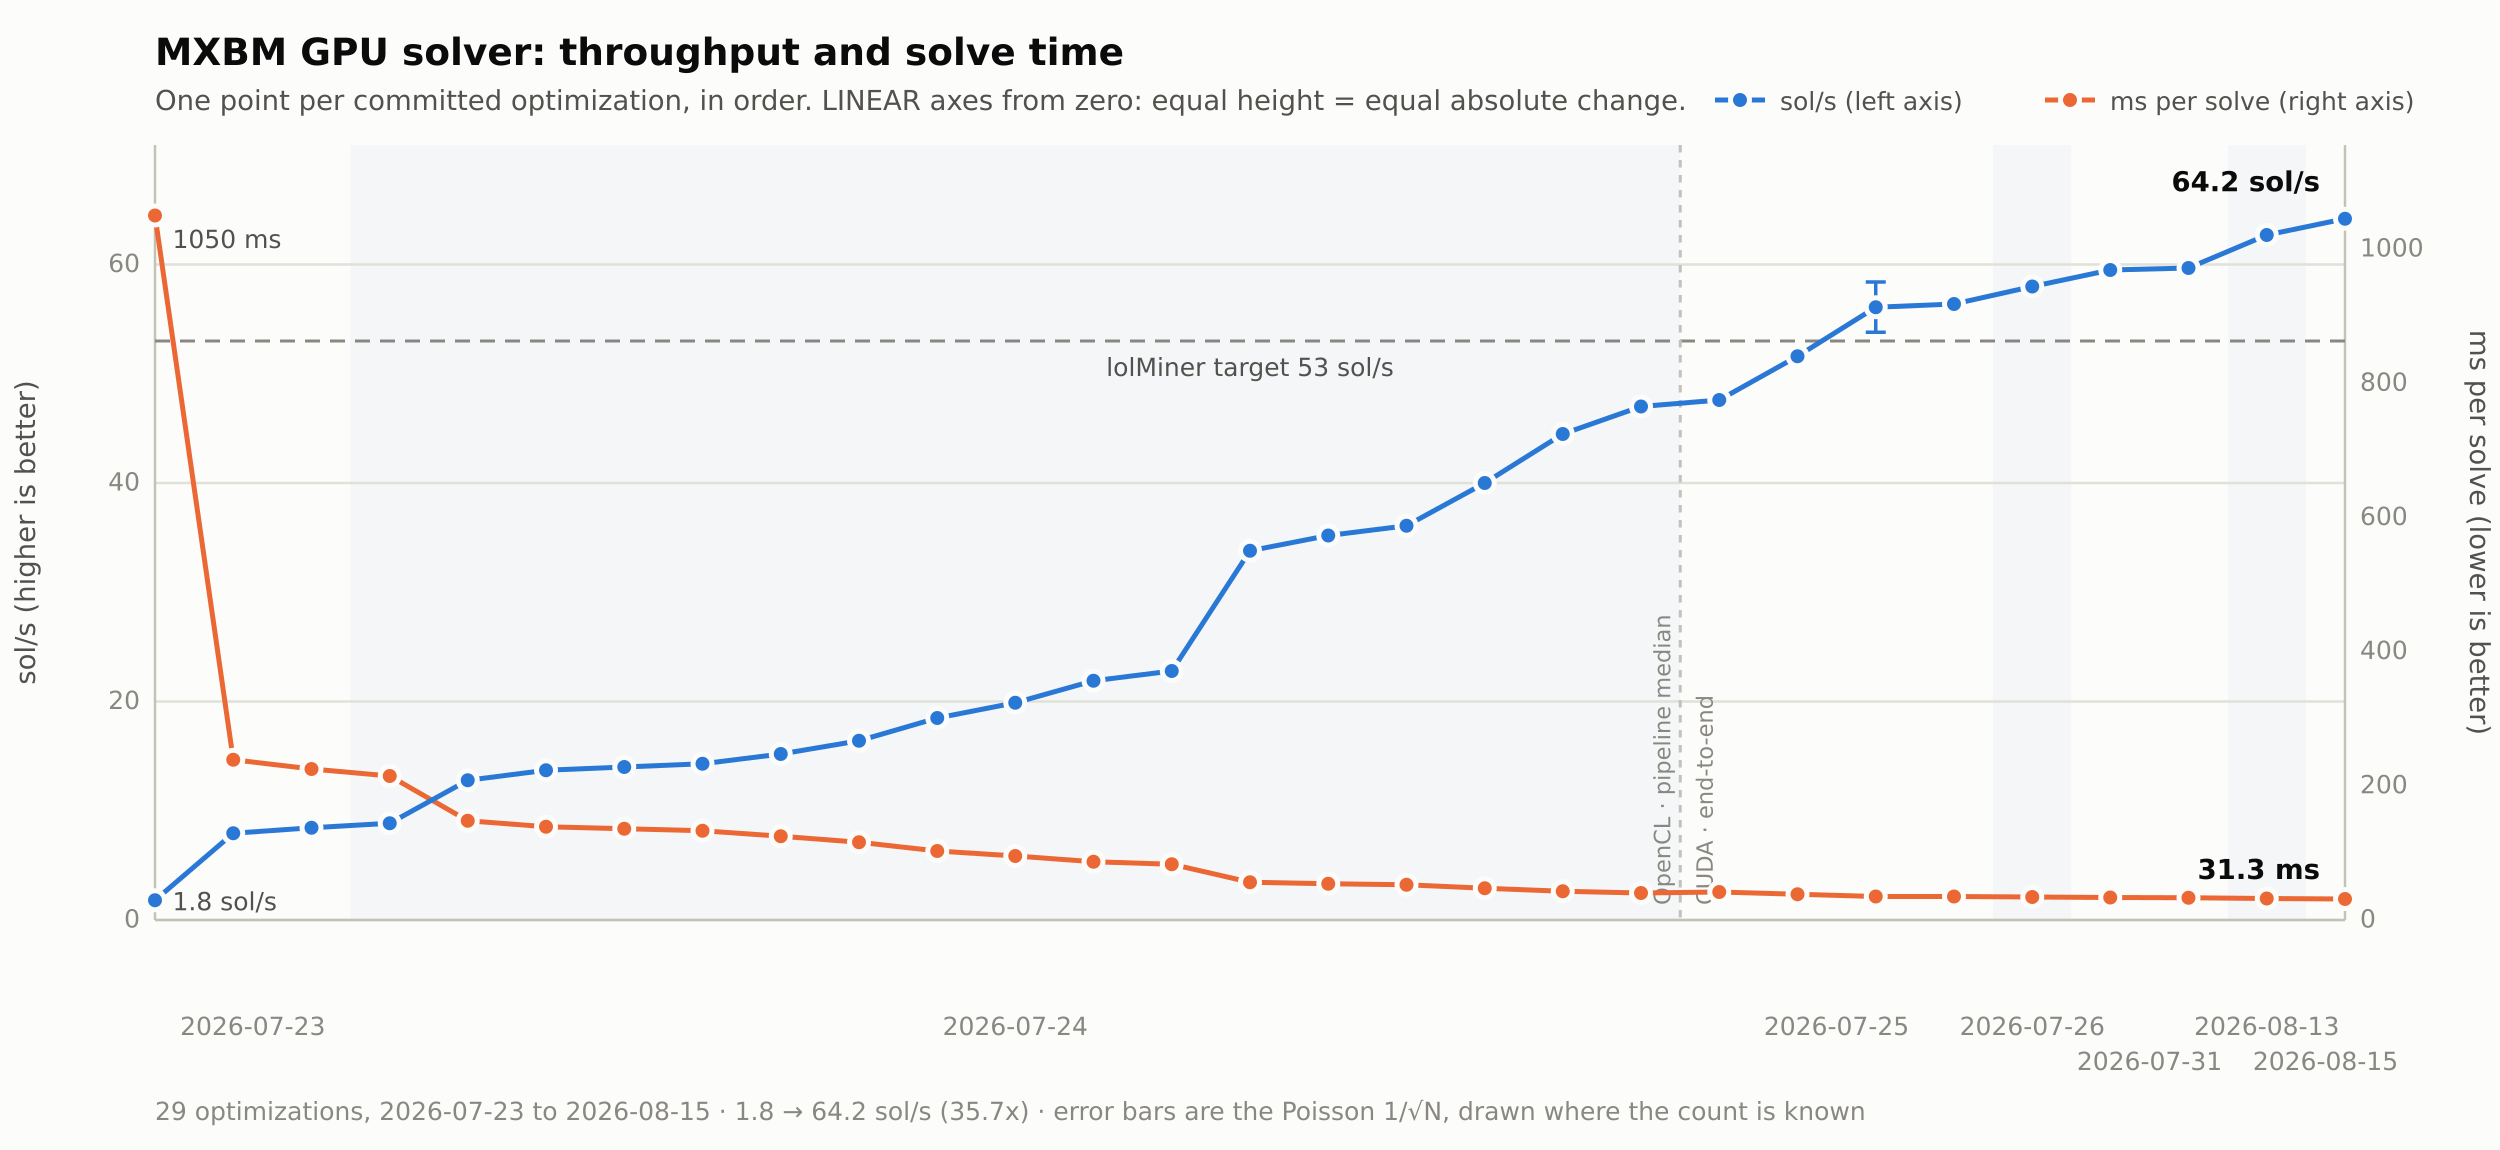
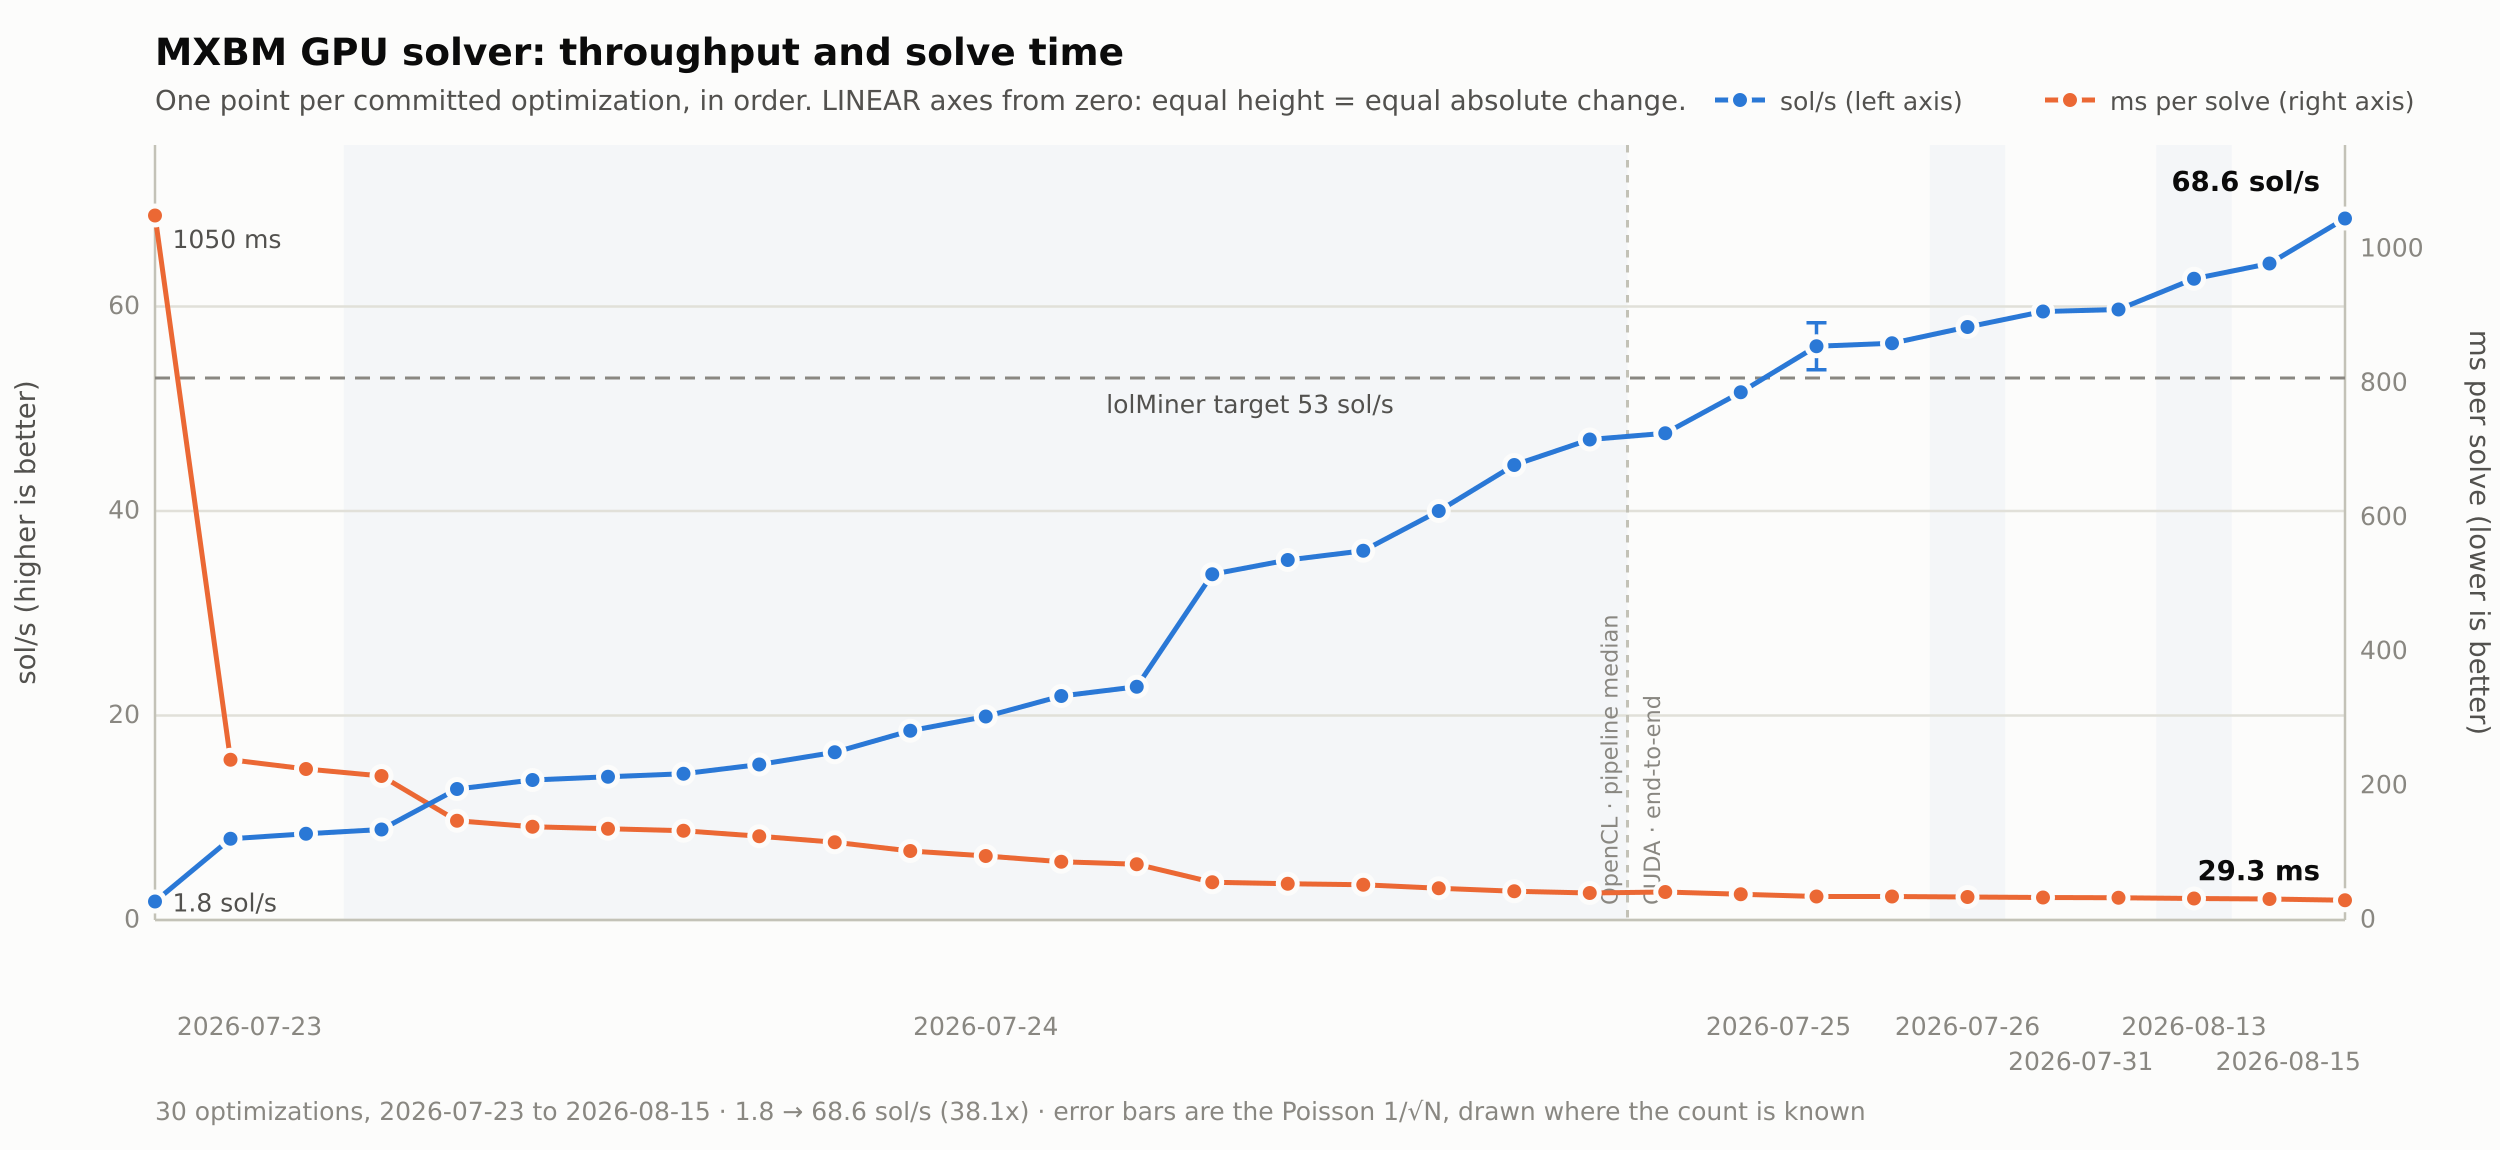
<svg xmlns="http://www.w3.org/2000/svg" width="1000" height="460" viewBox="0 0 1000 460" font-family="DejaVu Sans, Helvetica, Arial, sans-serif">
  <rect width="1000" height="460" fill="#fcfcfb" />
  <text x="62" y="26" font-size="15" font-weight="bold" fill="#0b0b0b">MXBM GPU solver: throughput and solve time</text>
  <text x="62" y="44" font-size="11" fill="#52514e">One point per committed optimization, in order. LINEAR axes from zero: equal height = equal absolute change.</text>
  <line x1="686" y1="40" x2="706" y2="40" stroke="#2a78d6" stroke-width="2" />
  <circle cx="696" cy="40" r="4.8" fill="#fcfcfb" />
  <circle cx="696" cy="40" r="2.8" fill="#2a78d6" />
  <text x="712" y="44" font-size="10" fill="#52514e">sol/s (left axis)</text>
  <line x1="818" y1="40" x2="838" y2="40" stroke="#eb6834" stroke-width="2" />
  <circle cx="828" cy="40" r="4.8" fill="#fcfcfb" />
  <circle cx="828" cy="40" r="2.8" fill="#eb6834" />
  <text x="844" y="44" font-size="10" fill="#52514e">ms per solve (right axis)</text>
-   <text x="101.1" y="414" font-size="10" fill="#898781" text-anchor="middle">2026-07-23</text>
-   <rect x="140.2" y="58" width="531.9" height="310" fill="#f4f6f8" />
-   <text x="406.1" y="414" font-size="10" fill="#898781" text-anchor="middle">2026-07-24</text>
-   <text x="734.6" y="414" font-size="10" fill="#898781" text-anchor="middle">2026-07-25</text>
-   <rect x="797.2" y="58" width="31.3" height="310" fill="#f4f6f8" />
-   <text x="812.9" y="414" font-size="10" fill="#898781" text-anchor="middle">2026-07-26</text>
-   <text x="859.8" y="428" font-size="10" fill="#898781" text-anchor="middle">2026-07-31</text>
-   <rect x="891.1" y="58" width="31.3" height="310" fill="#f4f6f8" />
-   <text x="906.7" y="414" font-size="10" fill="#898781" text-anchor="middle">2026-08-13</text>
-   <text x="930.2" y="428" font-size="10" fill="#898781" text-anchor="middle">2026-08-15</text>
+   <text x="99.8" y="414" font-size="10" fill="#898781" text-anchor="middle">2026-07-23</text>
+   <rect x="137.5" y="58" width="513.5" height="310" fill="#f4f6f8" />
+   <text x="394.3" y="414" font-size="10" fill="#898781" text-anchor="middle">2026-07-24</text>
+   <text x="711.4" y="414" font-size="10" fill="#898781" text-anchor="middle">2026-07-25</text>
+   <rect x="771.9" y="58" width="30.2" height="310" fill="#f4f6f8" />
+   <text x="787.0" y="414" font-size="10" fill="#898781" text-anchor="middle">2026-07-26</text>
+   <text x="832.3" y="428" font-size="10" fill="#898781" text-anchor="middle">2026-07-31</text>
+   <rect x="862.5" y="58" width="30.2" height="310" fill="#f4f6f8" />
+   <text x="877.6" y="414" font-size="10" fill="#898781" text-anchor="middle">2026-08-13</text>
+   <text x="915.3" y="428" font-size="10" fill="#898781" text-anchor="middle">2026-08-15</text>
  <line x1="62" y1="368" x2="938" y2="368" stroke="#e1e0d9" stroke-width="1" />
  <text x="56" y="371" font-size="10" fill="#898781" text-anchor="end">0</text>
-   <line x1="62" y1="280.6" x2="938" y2="280.6" stroke="#e1e0d9" stroke-width="1" />
-   <text x="56" y="283.6" font-size="10" fill="#898781" text-anchor="end">20</text>
-   <line x1="62" y1="193.2" x2="938" y2="193.2" stroke="#e1e0d9" stroke-width="1" />
-   <text x="56" y="196.2" font-size="10" fill="#898781" text-anchor="end">40</text>
-   <line x1="62" y1="105.8" x2="938" y2="105.8" stroke="#e1e0d9" stroke-width="1" />
-   <text x="56" y="108.8" font-size="10" fill="#898781" text-anchor="end">60</text>
+   <line x1="62" y1="286.2" x2="938" y2="286.2" stroke="#e1e0d9" stroke-width="1" />
+   <text x="56" y="289.2" font-size="10" fill="#898781" text-anchor="end">20</text>
+   <line x1="62" y1="204.4" x2="938" y2="204.4" stroke="#e1e0d9" stroke-width="1" />
+   <text x="56" y="207.4" font-size="10" fill="#898781" text-anchor="end">40</text>
+   <line x1="62" y1="122.6" x2="938" y2="122.6" stroke="#e1e0d9" stroke-width="1" />
+   <text x="56" y="125.6" font-size="10" fill="#898781" text-anchor="end">60</text>
  <text x="944" y="371" font-size="10" fill="#898781" text-anchor="start">0</text>
  <text x="944" y="317.3" font-size="10" fill="#898781" text-anchor="start">200</text>
  <text x="944" y="263.6" font-size="10" fill="#898781" text-anchor="start">400</text>
  <text x="944" y="210.0" font-size="10" fill="#898781" text-anchor="start">600</text>
  <text x="944" y="156.3" font-size="10" fill="#898781" text-anchor="start">800</text>
  <text x="944" y="102.6" font-size="10" fill="#898781" text-anchor="start">1000</text>
  <line x1="62" y1="58" x2="62" y2="368" stroke="#c3c2b7" stroke-width="1" />
  <line x1="938" y1="58" x2="938" y2="368" stroke="#c3c2b7" stroke-width="1" />
  <line x1="62" y1="368" x2="938" y2="368" stroke="#c3c2b7" stroke-width="1" />
  <text x="14" y="213" font-size="11" fill="#52514e" text-anchor="middle" transform="rotate(-90 14 213)">sol/s  (higher is better)</text>
  <text x="988" y="213" font-size="11" fill="#52514e" text-anchor="middle" transform="rotate(90 988 213)">ms per solve  (lower is better)</text>
-   <line x1="62" y1="136.4" x2="938" y2="136.4" stroke="#898781" stroke-width="1.2" stroke-dasharray="6 4" />
-   <text x="500" y="150.4" font-size="10" fill="#52514e" text-anchor="middle">lolMiner target 53 sol/s</text>
-   <line x1="672.1" y1="58" x2="672.1" y2="368" stroke="#c3c2b7" stroke-width="1.2" stroke-dasharray="3 3" />
-   <text x="668.1" y="362" font-size="9" fill="#898781" text-anchor="start" transform="rotate(-90 668.1 362)">OpenCL · pipeline median</text>
-   <text x="685.1" y="362" font-size="9" fill="#898781" text-anchor="start" transform="rotate(-90 685.1 362)">CUDA · end-to-end</text>
-   <line x1="750.3" y1="112.8" x2="750.3" y2="132.9" stroke="#2a78d6" stroke-width="1.4" />
-   <line x1="746.3" y1="112.8" x2="754.3" y2="112.8" stroke="#2a78d6" stroke-width="1.4" />
-   <line x1="746.3" y1="132.9" x2="754.3" y2="132.9" stroke="#2a78d6" stroke-width="1.4" />
-   <line x1="812.9" y1="112.8" x2="812.9" y2="116.3" stroke="#2a78d6" stroke-width="1.4" />
-   <line x1="808.9" y1="112.8" x2="816.9" y2="112.8" stroke="#2a78d6" stroke-width="1.4" />
-   <line x1="808.9" y1="116.3" x2="816.9" y2="116.3" stroke="#2a78d6" stroke-width="1.4" />
-   <line x1="906.7" y1="92.7" x2="906.7" y2="95.4" stroke="#2a78d6" stroke-width="1.4" />
-   <line x1="902.7" y1="92.7" x2="910.7" y2="92.7" stroke="#2a78d6" stroke-width="1.4" />
-   <line x1="902.7" y1="95.4" x2="910.7" y2="95.4" stroke="#2a78d6" stroke-width="1.4" />
-   <line x1="938" y1="86.2" x2="938" y2="88.8" stroke="#2a78d6" stroke-width="1.4" />
+   <line x1="62" y1="151.2" x2="938" y2="151.2" stroke="#898781" stroke-width="1.2" stroke-dasharray="6 4" />
+   <text x="500" y="165.2" font-size="10" fill="#52514e" text-anchor="middle">lolMiner target 53 sol/s</text>
+   <line x1="651.0" y1="58" x2="651.0" y2="368" stroke="#c3c2b7" stroke-width="1.2" stroke-dasharray="3 3" />
+   <text x="647.0" y="362" font-size="9" fill="#898781" text-anchor="start" transform="rotate(-90 647.0 362)">OpenCL · pipeline median</text>
+   <text x="664.0" y="362" font-size="9" fill="#898781" text-anchor="start" transform="rotate(-90 664.0 362)">CUDA · end-to-end</text>
+   <line x1="726.6" y1="129.1" x2="726.6" y2="147.9" stroke="#2a78d6" stroke-width="1.4" />
+   <line x1="722.6" y1="129.1" x2="730.6" y2="129.1" stroke="#2a78d6" stroke-width="1.4" />
+   <line x1="722.6" y1="147.9" x2="730.6" y2="147.9" stroke="#2a78d6" stroke-width="1.4" />
+   <line x1="787.0" y1="129.1" x2="787.0" y2="132.4" stroke="#2a78d6" stroke-width="1.4" />
+   <line x1="783.0" y1="129.1" x2="791.0" y2="129.1" stroke="#2a78d6" stroke-width="1.4" />
+   <line x1="783.0" y1="132.4" x2="791.0" y2="132.4" stroke="#2a78d6" stroke-width="1.4" />
+   <line x1="877.6" y1="110.3" x2="877.6" y2="112.8" stroke="#2a78d6" stroke-width="1.4" />
+   <line x1="873.6" y1="110.3" x2="881.6" y2="110.3" stroke="#2a78d6" stroke-width="1.4" />
+   <line x1="873.6" y1="112.8" x2="881.6" y2="112.8" stroke="#2a78d6" stroke-width="1.4" />
+   <line x1="907.8" y1="104.2" x2="907.8" y2="106.6" stroke="#2a78d6" stroke-width="1.4" />
+   <line x1="903.8" y1="104.2" x2="911.8" y2="104.2" stroke="#2a78d6" stroke-width="1.4" />
+   <line x1="903.8" y1="106.6" x2="911.8" y2="106.6" stroke="#2a78d6" stroke-width="1.4" />
+   <line x1="938" y1="86.2" x2="938" y2="88.6" stroke="#2a78d6" stroke-width="1.4" />
  <line x1="934" y1="86.2" x2="942" y2="86.2" stroke="#2a78d6" stroke-width="1.4" />
-   <line x1="934" y1="88.8" x2="942" y2="88.8" stroke="#2a78d6" stroke-width="1.4" />
-   <polyline points="62,86.2 93.3,303.9 124.6,307.6 155.9,310.4 187.1,328.3 218.4,330.7 249.7,331.5 281,332.3 312.3,334.5 343.6,336.9 374.9,340.4 406.1,342.4 437.4,344.7 468.7,345.7 500,352.9 531.3,353.5 562.6,353.9 593.9,355.3 625.1,356.5 656.4,357.2 687.7,356.8 719,357.7 750.3,358.6 781.6,358.6 812.9,358.8 844.1,359.0 875.4,359.1 906.7,359.4 938,359.6" fill="none" stroke="#eb6834" stroke-width="2" stroke-linejoin="round" stroke-linecap="round" />
+   <line x1="934" y1="88.6" x2="942" y2="88.6" stroke="#2a78d6" stroke-width="1.4" />
+   <polyline points="62,86.2 92.2,303.9 122.4,307.6 152.6,310.4 182.8,328.3 213.0,330.7 243.2,331.5 273.4,332.3 303.7,334.5 333.9,336.9 364.1,340.4 394.3,342.4 424.5,344.7 454.7,345.7 484.9,352.9 515.1,353.5 545.3,353.9 575.5,355.3 605.7,356.5 635.9,357.2 666.1,356.8 696.3,357.7 726.6,358.6 756.8,358.6 787.0,358.8 817.2,359.0 847.4,359.1 877.6,359.4 907.8,359.6 938,360.1" fill="none" stroke="#eb6834" stroke-width="2" stroke-linejoin="round" stroke-linecap="round" />
  <circle cx="62" cy="86.2" r="4.8" fill="#fcfcfb" />
  <circle cx="62" cy="86.2" r="2.8" fill="#eb6834" />
-   <circle cx="93.3" cy="303.9" r="4.8" fill="#fcfcfb" />
-   <circle cx="93.3" cy="303.9" r="2.8" fill="#eb6834" />
-   <circle cx="124.6" cy="307.6" r="4.8" fill="#fcfcfb" />
-   <circle cx="124.6" cy="307.6" r="2.8" fill="#eb6834" />
-   <circle cx="155.9" cy="310.4" r="4.8" fill="#fcfcfb" />
-   <circle cx="155.9" cy="310.4" r="2.8" fill="#eb6834" />
-   <circle cx="187.1" cy="328.3" r="4.8" fill="#fcfcfb" />
-   <circle cx="187.1" cy="328.3" r="2.8" fill="#eb6834" />
-   <circle cx="218.4" cy="330.7" r="4.8" fill="#fcfcfb" />
-   <circle cx="218.4" cy="330.7" r="2.8" fill="#eb6834" />
-   <circle cx="249.7" cy="331.5" r="4.8" fill="#fcfcfb" />
-   <circle cx="249.7" cy="331.5" r="2.8" fill="#eb6834" />
-   <circle cx="281" cy="332.3" r="4.8" fill="#fcfcfb" />
-   <circle cx="281" cy="332.3" r="2.8" fill="#eb6834" />
-   <circle cx="312.3" cy="334.5" r="4.8" fill="#fcfcfb" />
-   <circle cx="312.3" cy="334.5" r="2.8" fill="#eb6834" />
-   <circle cx="343.6" cy="336.9" r="4.8" fill="#fcfcfb" />
-   <circle cx="343.6" cy="336.9" r="2.8" fill="#eb6834" />
-   <circle cx="374.9" cy="340.4" r="4.8" fill="#fcfcfb" />
-   <circle cx="374.9" cy="340.4" r="2.8" fill="#eb6834" />
-   <circle cx="406.1" cy="342.4" r="4.8" fill="#fcfcfb" />
-   <circle cx="406.1" cy="342.4" r="2.8" fill="#eb6834" />
-   <circle cx="437.4" cy="344.7" r="4.8" fill="#fcfcfb" />
-   <circle cx="437.4" cy="344.7" r="2.8" fill="#eb6834" />
-   <circle cx="468.7" cy="345.7" r="4.8" fill="#fcfcfb" />
-   <circle cx="468.7" cy="345.7" r="2.8" fill="#eb6834" />
-   <circle cx="500" cy="352.9" r="4.8" fill="#fcfcfb" />
-   <circle cx="500" cy="352.9" r="2.8" fill="#eb6834" />
-   <circle cx="531.3" cy="353.5" r="4.8" fill="#fcfcfb" />
-   <circle cx="531.3" cy="353.5" r="2.8" fill="#eb6834" />
-   <circle cx="562.6" cy="353.9" r="4.8" fill="#fcfcfb" />
-   <circle cx="562.6" cy="353.9" r="2.8" fill="#eb6834" />
-   <circle cx="593.9" cy="355.3" r="4.8" fill="#fcfcfb" />
-   <circle cx="593.9" cy="355.3" r="2.8" fill="#eb6834" />
-   <circle cx="625.1" cy="356.5" r="4.8" fill="#fcfcfb" />
-   <circle cx="625.1" cy="356.5" r="2.8" fill="#eb6834" />
-   <circle cx="656.4" cy="357.2" r="4.8" fill="#fcfcfb" />
-   <circle cx="656.4" cy="357.2" r="2.8" fill="#eb6834" />
-   <circle cx="687.7" cy="356.8" r="4.8" fill="#fcfcfb" />
-   <circle cx="687.7" cy="356.8" r="2.8" fill="#eb6834" />
-   <circle cx="719" cy="357.7" r="4.8" fill="#fcfcfb" />
-   <circle cx="719" cy="357.7" r="2.8" fill="#eb6834" />
-   <circle cx="750.3" cy="358.6" r="4.8" fill="#fcfcfb" />
-   <circle cx="750.3" cy="358.6" r="2.8" fill="#eb6834" />
-   <circle cx="781.6" cy="358.6" r="4.8" fill="#fcfcfb" />
-   <circle cx="781.6" cy="358.6" r="2.8" fill="#eb6834" />
-   <circle cx="812.9" cy="358.8" r="4.8" fill="#fcfcfb" />
-   <circle cx="812.9" cy="358.8" r="2.8" fill="#eb6834" />
-   <circle cx="844.1" cy="359.0" r="4.8" fill="#fcfcfb" />
-   <circle cx="844.1" cy="359.0" r="2.8" fill="#eb6834" />
-   <circle cx="875.4" cy="359.1" r="4.8" fill="#fcfcfb" />
-   <circle cx="875.4" cy="359.1" r="2.8" fill="#eb6834" />
-   <circle cx="906.7" cy="359.4" r="4.8" fill="#fcfcfb" />
-   <circle cx="906.7" cy="359.4" r="2.8" fill="#eb6834" />
-   <circle cx="938" cy="359.6" r="4.8" fill="#fcfcfb" />
-   <circle cx="938" cy="359.6" r="2.8" fill="#eb6834" />
-   <polyline points="62,360.1 93.3,333.3 124.6,331.1 155.9,329.3 187.1,312.1 218.4,308.1 249.7,306.8 281,305.5 312.3,301.6 343.6,296.3 374.9,287.2 406.1,281.1 437.4,272.3 468.7,268.4 500,220.3 531.3,214.2 562.6,210.3 593.9,193.2 625.1,173.6 656.4,162.6 687.7,160.0 719,142.5 750.3,122.9 781.6,121.6 812.9,114.6 844.1,108.0 875.4,107.2 906.7,94.0 938,87.5" fill="none" stroke="#2a78d6" stroke-width="2" stroke-linejoin="round" stroke-linecap="round" />
-   <circle cx="62" cy="360.1" r="4.8" fill="#fcfcfb" />
-   <circle cx="62" cy="360.1" r="2.8" fill="#2a78d6" />
-   <circle cx="93.3" cy="333.3" r="4.8" fill="#fcfcfb" />
-   <circle cx="93.3" cy="333.3" r="2.8" fill="#2a78d6" />
-   <circle cx="124.6" cy="331.1" r="4.8" fill="#fcfcfb" />
-   <circle cx="124.6" cy="331.1" r="2.8" fill="#2a78d6" />
-   <circle cx="155.9" cy="329.3" r="4.8" fill="#fcfcfb" />
-   <circle cx="155.9" cy="329.3" r="2.8" fill="#2a78d6" />
-   <circle cx="187.1" cy="312.1" r="4.8" fill="#fcfcfb" />
-   <circle cx="187.1" cy="312.1" r="2.8" fill="#2a78d6" />
-   <circle cx="218.4" cy="308.1" r="4.8" fill="#fcfcfb" />
-   <circle cx="218.4" cy="308.1" r="2.8" fill="#2a78d6" />
-   <circle cx="249.7" cy="306.8" r="4.8" fill="#fcfcfb" />
-   <circle cx="249.7" cy="306.8" r="2.8" fill="#2a78d6" />
-   <circle cx="281" cy="305.5" r="4.8" fill="#fcfcfb" />
-   <circle cx="281" cy="305.5" r="2.8" fill="#2a78d6" />
-   <circle cx="312.3" cy="301.6" r="4.8" fill="#fcfcfb" />
-   <circle cx="312.3" cy="301.6" r="2.8" fill="#2a78d6" />
-   <circle cx="343.6" cy="296.3" r="4.8" fill="#fcfcfb" />
-   <circle cx="343.6" cy="296.3" r="2.8" fill="#2a78d6" />
-   <circle cx="374.9" cy="287.2" r="4.8" fill="#fcfcfb" />
-   <circle cx="374.9" cy="287.2" r="2.8" fill="#2a78d6" />
-   <circle cx="406.1" cy="281.1" r="4.8" fill="#fcfcfb" />
-   <circle cx="406.1" cy="281.1" r="2.8" fill="#2a78d6" />
-   <circle cx="437.4" cy="272.3" r="4.8" fill="#fcfcfb" />
-   <circle cx="437.4" cy="272.3" r="2.8" fill="#2a78d6" />
-   <circle cx="468.7" cy="268.4" r="4.8" fill="#fcfcfb" />
-   <circle cx="468.7" cy="268.4" r="2.8" fill="#2a78d6" />
-   <circle cx="500" cy="220.3" r="4.8" fill="#fcfcfb" />
-   <circle cx="500" cy="220.3" r="2.8" fill="#2a78d6" />
-   <circle cx="531.3" cy="214.2" r="4.8" fill="#fcfcfb" />
-   <circle cx="531.3" cy="214.2" r="2.8" fill="#2a78d6" />
-   <circle cx="562.6" cy="210.3" r="4.8" fill="#fcfcfb" />
-   <circle cx="562.6" cy="210.3" r="2.8" fill="#2a78d6" />
-   <circle cx="593.9" cy="193.2" r="4.8" fill="#fcfcfb" />
-   <circle cx="593.9" cy="193.2" r="2.8" fill="#2a78d6" />
-   <circle cx="625.1" cy="173.6" r="4.8" fill="#fcfcfb" />
-   <circle cx="625.1" cy="173.6" r="2.8" fill="#2a78d6" />
-   <circle cx="656.4" cy="162.6" r="4.8" fill="#fcfcfb" />
-   <circle cx="656.4" cy="162.6" r="2.8" fill="#2a78d6" />
-   <circle cx="687.7" cy="160.0" r="4.8" fill="#fcfcfb" />
-   <circle cx="687.7" cy="160.0" r="2.8" fill="#2a78d6" />
-   <circle cx="719" cy="142.5" r="4.8" fill="#fcfcfb" />
-   <circle cx="719" cy="142.5" r="2.8" fill="#2a78d6" />
-   <circle cx="750.3" cy="122.9" r="4.8" fill="#fcfcfb" />
-   <circle cx="750.3" cy="122.9" r="2.8" fill="#2a78d6" />
-   <circle cx="781.6" cy="121.6" r="4.8" fill="#fcfcfb" />
-   <circle cx="781.6" cy="121.6" r="2.8" fill="#2a78d6" />
-   <circle cx="812.9" cy="114.6" r="4.8" fill="#fcfcfb" />
-   <circle cx="812.9" cy="114.6" r="2.8" fill="#2a78d6" />
-   <circle cx="844.1" cy="108.0" r="4.8" fill="#fcfcfb" />
-   <circle cx="844.1" cy="108.0" r="2.8" fill="#2a78d6" />
-   <circle cx="875.4" cy="107.2" r="4.8" fill="#fcfcfb" />
-   <circle cx="875.4" cy="107.2" r="2.8" fill="#2a78d6" />
-   <circle cx="906.7" cy="94.0" r="4.8" fill="#fcfcfb" />
-   <circle cx="906.7" cy="94.0" r="2.8" fill="#2a78d6" />
-   <circle cx="938" cy="87.5" r="4.8" fill="#fcfcfb" />
-   <circle cx="938" cy="87.5" r="2.8" fill="#2a78d6" />
-   <text x="928" y="76.5" font-size="11" font-weight="bold" fill="#0b0b0b" text-anchor="end">64.2 sol/s</text>
-   <text x="928" y="351.6" font-size="11" font-weight="bold" fill="#0b0b0b" text-anchor="end">31.3 ms</text>
-   <text x="69" y="364.1" font-size="10" fill="#52514e">1.8 sol/s</text>
+   <circle cx="92.2" cy="303.9" r="4.8" fill="#fcfcfb" />
+   <circle cx="92.2" cy="303.9" r="2.8" fill="#eb6834" />
+   <circle cx="122.4" cy="307.6" r="4.8" fill="#fcfcfb" />
+   <circle cx="122.4" cy="307.6" r="2.8" fill="#eb6834" />
+   <circle cx="152.6" cy="310.4" r="4.8" fill="#fcfcfb" />
+   <circle cx="152.6" cy="310.4" r="2.8" fill="#eb6834" />
+   <circle cx="182.8" cy="328.3" r="4.8" fill="#fcfcfb" />
+   <circle cx="182.8" cy="328.3" r="2.8" fill="#eb6834" />
+   <circle cx="213.0" cy="330.7" r="4.8" fill="#fcfcfb" />
+   <circle cx="213.0" cy="330.7" r="2.8" fill="#eb6834" />
+   <circle cx="243.2" cy="331.5" r="4.8" fill="#fcfcfb" />
+   <circle cx="243.2" cy="331.5" r="2.8" fill="#eb6834" />
+   <circle cx="273.4" cy="332.3" r="4.8" fill="#fcfcfb" />
+   <circle cx="273.4" cy="332.3" r="2.8" fill="#eb6834" />
+   <circle cx="303.7" cy="334.5" r="4.8" fill="#fcfcfb" />
+   <circle cx="303.7" cy="334.5" r="2.8" fill="#eb6834" />
+   <circle cx="333.9" cy="336.9" r="4.8" fill="#fcfcfb" />
+   <circle cx="333.9" cy="336.9" r="2.8" fill="#eb6834" />
+   <circle cx="364.1" cy="340.4" r="4.8" fill="#fcfcfb" />
+   <circle cx="364.1" cy="340.4" r="2.8" fill="#eb6834" />
+   <circle cx="394.3" cy="342.4" r="4.8" fill="#fcfcfb" />
+   <circle cx="394.3" cy="342.4" r="2.8" fill="#eb6834" />
+   <circle cx="424.5" cy="344.7" r="4.8" fill="#fcfcfb" />
+   <circle cx="424.5" cy="344.7" r="2.8" fill="#eb6834" />
+   <circle cx="454.7" cy="345.7" r="4.8" fill="#fcfcfb" />
+   <circle cx="454.7" cy="345.7" r="2.8" fill="#eb6834" />
+   <circle cx="484.9" cy="352.9" r="4.8" fill="#fcfcfb" />
+   <circle cx="484.9" cy="352.9" r="2.8" fill="#eb6834" />
+   <circle cx="515.1" cy="353.5" r="4.8" fill="#fcfcfb" />
+   <circle cx="515.1" cy="353.5" r="2.8" fill="#eb6834" />
+   <circle cx="545.3" cy="353.9" r="4.8" fill="#fcfcfb" />
+   <circle cx="545.3" cy="353.9" r="2.8" fill="#eb6834" />
+   <circle cx="575.5" cy="355.3" r="4.8" fill="#fcfcfb" />
+   <circle cx="575.5" cy="355.3" r="2.8" fill="#eb6834" />
+   <circle cx="605.7" cy="356.5" r="4.8" fill="#fcfcfb" />
+   <circle cx="605.7" cy="356.5" r="2.8" fill="#eb6834" />
+   <circle cx="635.9" cy="357.2" r="4.8" fill="#fcfcfb" />
+   <circle cx="635.9" cy="357.2" r="2.8" fill="#eb6834" />
+   <circle cx="666.1" cy="356.8" r="4.8" fill="#fcfcfb" />
+   <circle cx="666.1" cy="356.8" r="2.8" fill="#eb6834" />
+   <circle cx="696.3" cy="357.7" r="4.8" fill="#fcfcfb" />
+   <circle cx="696.3" cy="357.7" r="2.8" fill="#eb6834" />
+   <circle cx="726.6" cy="358.6" r="4.8" fill="#fcfcfb" />
+   <circle cx="726.6" cy="358.6" r="2.8" fill="#eb6834" />
+   <circle cx="756.8" cy="358.6" r="4.8" fill="#fcfcfb" />
+   <circle cx="756.8" cy="358.6" r="2.8" fill="#eb6834" />
+   <circle cx="787.0" cy="358.8" r="4.8" fill="#fcfcfb" />
+   <circle cx="787.0" cy="358.8" r="2.8" fill="#eb6834" />
+   <circle cx="817.2" cy="359.0" r="4.8" fill="#fcfcfb" />
+   <circle cx="817.2" cy="359.0" r="2.8" fill="#eb6834" />
+   <circle cx="847.4" cy="359.1" r="4.8" fill="#fcfcfb" />
+   <circle cx="847.4" cy="359.1" r="2.8" fill="#eb6834" />
+   <circle cx="877.6" cy="359.4" r="4.8" fill="#fcfcfb" />
+   <circle cx="877.6" cy="359.4" r="2.8" fill="#eb6834" />
+   <circle cx="907.8" cy="359.6" r="4.8" fill="#fcfcfb" />
+   <circle cx="907.8" cy="359.6" r="2.8" fill="#eb6834" />
+   <circle cx="938" cy="360.1" r="4.8" fill="#fcfcfb" />
+   <circle cx="938" cy="360.1" r="2.8" fill="#eb6834" />
+   <polyline points="62,360.6 92.2,335.5 122.4,333.5 152.6,331.8 182.8,315.6 213.0,312.0 243.2,310.7 273.4,309.5 303.7,305.8 333.9,300.9 364.1,292.3 394.3,286.6 424.5,278.4 454.7,274.7 484.9,229.7 515.1,224.0 545.3,220.3 575.5,204.4 605.7,186.0 635.9,175.8 666.1,173.3 696.3,156.9 726.6,138.5 756.8,137.3 787.0,130.8 817.2,124.6 847.4,123.8 877.6,111.5 907.8,105.4 938,87.4" fill="none" stroke="#2a78d6" stroke-width="2" stroke-linejoin="round" stroke-linecap="round" />
+   <circle cx="62" cy="360.6" r="4.8" fill="#fcfcfb" />
+   <circle cx="62" cy="360.6" r="2.8" fill="#2a78d6" />
+   <circle cx="92.2" cy="335.5" r="4.8" fill="#fcfcfb" />
+   <circle cx="92.2" cy="335.5" r="2.8" fill="#2a78d6" />
+   <circle cx="122.4" cy="333.5" r="4.8" fill="#fcfcfb" />
+   <circle cx="122.4" cy="333.5" r="2.8" fill="#2a78d6" />
+   <circle cx="152.6" cy="331.8" r="4.8" fill="#fcfcfb" />
+   <circle cx="152.6" cy="331.8" r="2.8" fill="#2a78d6" />
+   <circle cx="182.8" cy="315.6" r="4.8" fill="#fcfcfb" />
+   <circle cx="182.8" cy="315.6" r="2.8" fill="#2a78d6" />
+   <circle cx="213.0" cy="312.0" r="4.8" fill="#fcfcfb" />
+   <circle cx="213.0" cy="312.0" r="2.8" fill="#2a78d6" />
+   <circle cx="243.2" cy="310.7" r="4.8" fill="#fcfcfb" />
+   <circle cx="243.2" cy="310.7" r="2.8" fill="#2a78d6" />
+   <circle cx="273.4" cy="309.5" r="4.8" fill="#fcfcfb" />
+   <circle cx="273.4" cy="309.5" r="2.8" fill="#2a78d6" />
+   <circle cx="303.7" cy="305.8" r="4.8" fill="#fcfcfb" />
+   <circle cx="303.7" cy="305.8" r="2.8" fill="#2a78d6" />
+   <circle cx="333.9" cy="300.9" r="4.8" fill="#fcfcfb" />
+   <circle cx="333.9" cy="300.9" r="2.8" fill="#2a78d6" />
+   <circle cx="364.1" cy="292.3" r="4.8" fill="#fcfcfb" />
+   <circle cx="364.1" cy="292.3" r="2.8" fill="#2a78d6" />
+   <circle cx="394.3" cy="286.6" r="4.8" fill="#fcfcfb" />
+   <circle cx="394.3" cy="286.6" r="2.8" fill="#2a78d6" />
+   <circle cx="424.5" cy="278.4" r="4.8" fill="#fcfcfb" />
+   <circle cx="424.5" cy="278.4" r="2.8" fill="#2a78d6" />
+   <circle cx="454.7" cy="274.7" r="4.8" fill="#fcfcfb" />
+   <circle cx="454.7" cy="274.7" r="2.8" fill="#2a78d6" />
+   <circle cx="484.9" cy="229.7" r="4.8" fill="#fcfcfb" />
+   <circle cx="484.9" cy="229.7" r="2.8" fill="#2a78d6" />
+   <circle cx="515.1" cy="224.0" r="4.8" fill="#fcfcfb" />
+   <circle cx="515.1" cy="224.0" r="2.8" fill="#2a78d6" />
+   <circle cx="545.3" cy="220.3" r="4.8" fill="#fcfcfb" />
+   <circle cx="545.3" cy="220.3" r="2.8" fill="#2a78d6" />
+   <circle cx="575.5" cy="204.4" r="4.8" fill="#fcfcfb" />
+   <circle cx="575.5" cy="204.4" r="2.8" fill="#2a78d6" />
+   <circle cx="605.7" cy="186.0" r="4.8" fill="#fcfcfb" />
+   <circle cx="605.7" cy="186.0" r="2.8" fill="#2a78d6" />
+   <circle cx="635.9" cy="175.8" r="4.8" fill="#fcfcfb" />
+   <circle cx="635.9" cy="175.8" r="2.8" fill="#2a78d6" />
+   <circle cx="666.1" cy="173.3" r="4.8" fill="#fcfcfb" />
+   <circle cx="666.1" cy="173.3" r="2.8" fill="#2a78d6" />
+   <circle cx="696.3" cy="156.9" r="4.8" fill="#fcfcfb" />
+   <circle cx="696.3" cy="156.9" r="2.8" fill="#2a78d6" />
+   <circle cx="726.6" cy="138.5" r="4.8" fill="#fcfcfb" />
+   <circle cx="726.6" cy="138.5" r="2.8" fill="#2a78d6" />
+   <circle cx="756.8" cy="137.3" r="4.8" fill="#fcfcfb" />
+   <circle cx="756.8" cy="137.3" r="2.8" fill="#2a78d6" />
+   <circle cx="787.0" cy="130.8" r="4.8" fill="#fcfcfb" />
+   <circle cx="787.0" cy="130.8" r="2.8" fill="#2a78d6" />
+   <circle cx="817.2" cy="124.6" r="4.8" fill="#fcfcfb" />
+   <circle cx="817.2" cy="124.6" r="2.8" fill="#2a78d6" />
+   <circle cx="847.4" cy="123.8" r="4.8" fill="#fcfcfb" />
+   <circle cx="847.4" cy="123.8" r="2.8" fill="#2a78d6" />
+   <circle cx="877.6" cy="111.5" r="4.8" fill="#fcfcfb" />
+   <circle cx="877.6" cy="111.5" r="2.8" fill="#2a78d6" />
+   <circle cx="907.8" cy="105.4" r="4.8" fill="#fcfcfb" />
+   <circle cx="907.8" cy="105.4" r="2.8" fill="#2a78d6" />
+   <circle cx="938" cy="87.4" r="4.8" fill="#fcfcfb" />
+   <circle cx="938" cy="87.4" r="2.8" fill="#2a78d6" />
+   <text x="928" y="76.4" font-size="11" font-weight="bold" fill="#0b0b0b" text-anchor="end">68.6 sol/s</text>
+   <text x="928" y="352.1" font-size="11" font-weight="bold" fill="#0b0b0b" text-anchor="end">29.3 ms</text>
+   <text x="69" y="364.6" font-size="10" fill="#52514e">1.8 sol/s</text>
  <text x="69" y="99.2" font-size="10" fill="#52514e">1050 ms</text>
-   <text x="62" y="448" font-size="10" fill="#898781">29 optimizations, 2026-07-23 to 2026-08-15  ·  1.8 → 64.2 sol/s (35.7x)  ·  error bars are the Poisson 1/√N, drawn where the count is known</text>
+   <text x="62" y="448" font-size="10" fill="#898781">30 optimizations, 2026-07-23 to 2026-08-15  ·  1.8 → 68.6 sol/s (38.1x)  ·  error bars are the Poisson 1/√N, drawn where the count is known</text>
</svg>
